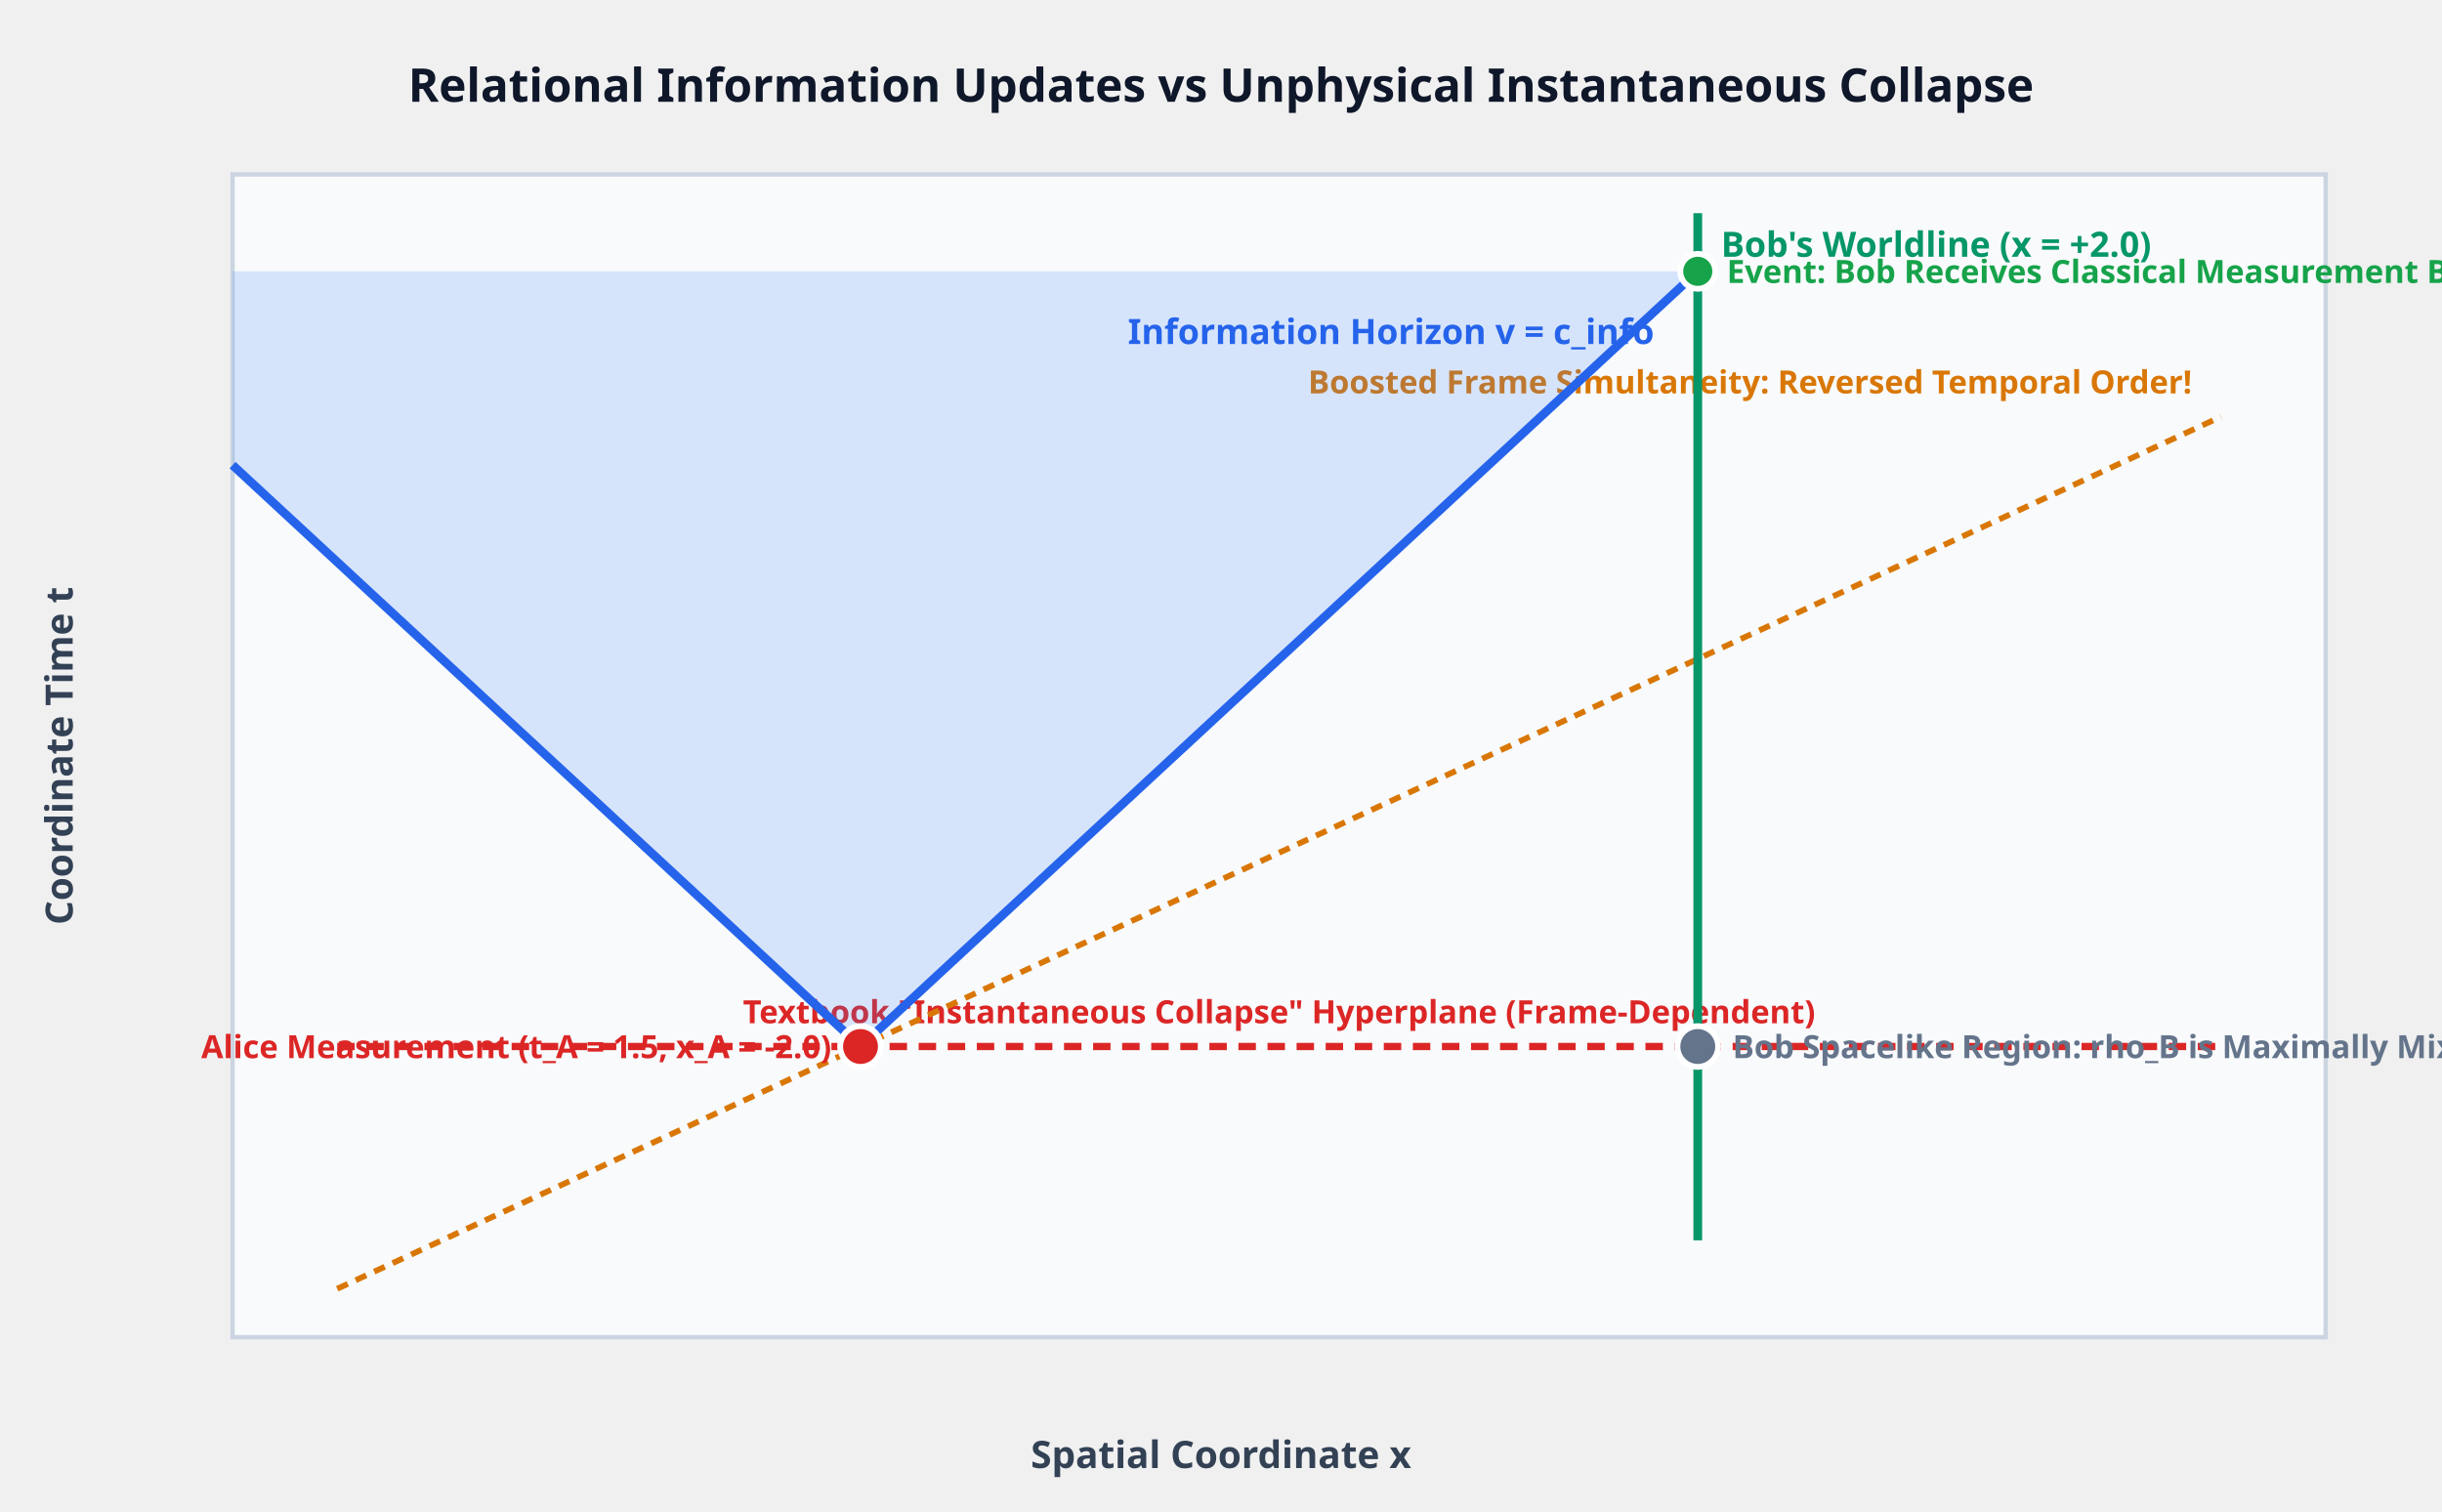
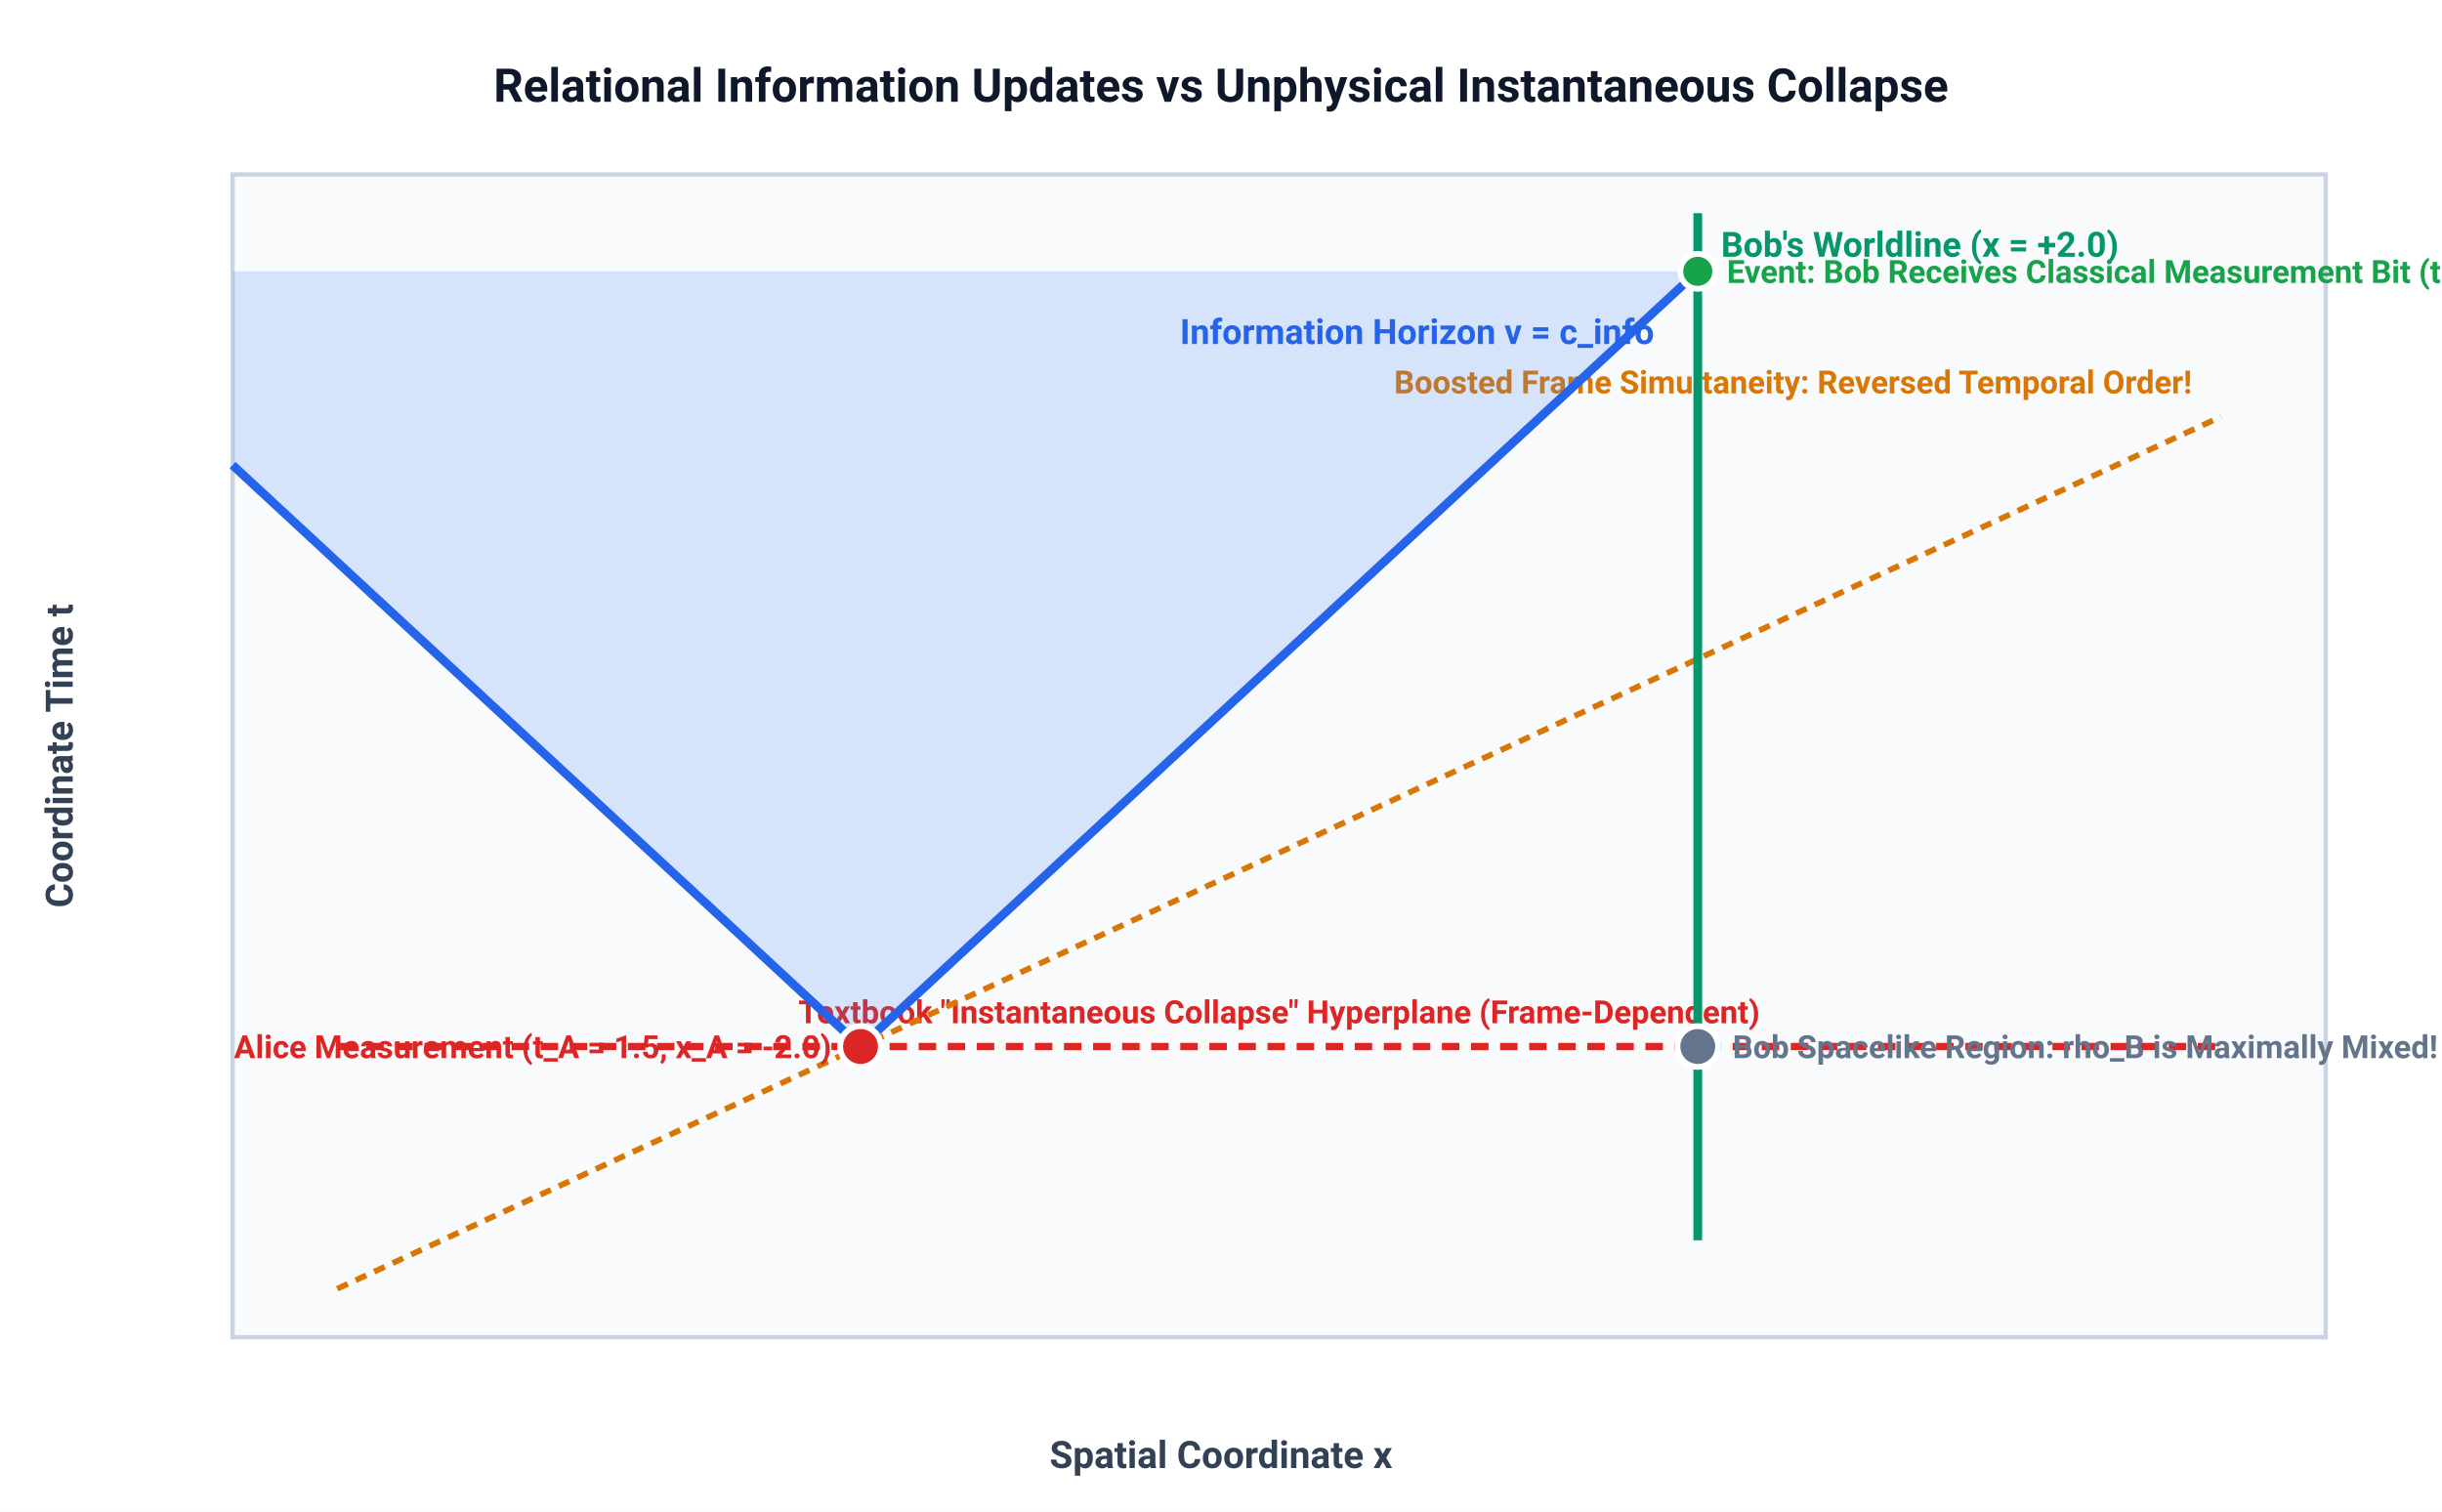
- <svg xmlns="http://www.w3.org/2000/svg" viewBox="0 0 840 520" width="840" height="520" style="background-color: #ffffff; font-family: sans-serif;">
+ <svg xmlns="http://www.w3.org/2000/svg" viewBox="0 0 840 520" width="840" height="520" style="background-color: #ffffff; font-family: system-ui, -apple-system, BlinkMacSystemFont, 'Segoe UI', Roboto, sans-serif;">
+   <rect width="100%" height="100%" fill="#ffffff" />
  <text x="420.0" y="35" text-anchor="middle" font-size="16" font-weight="bold" fill="#0f172a">Relational Information Updates vs Unphysical Instantaneous Collapse</text>
  <rect x="80" y="60" width="720" height="400" fill="#f8fafc" stroke="#cbd5e1" stroke-width="1.5" />
  <line x1="116.0" y1="360.0" x2="764.0" y2="360.0" stroke="#dc2626" stroke-width="2.5" stroke-dasharray="6 4" />
  <text x="440.0" y="352.0" text-anchor="middle" font-size="11" font-weight="bold" fill="#dc2626">Textbook "Instantaneous Collapse" Hyperplane (Frame-Dependent)</text>
  <line x1="116.0" y1="443.333" x2="764.0" y2="143.333" stroke="#d97706" stroke-width="2" stroke-dasharray="4 3" />
  <text x="754.0" y="135.333" text-anchor="end" font-size="11" font-weight="bold" fill="#d97706">Boosted Frame Simultaneity: Reversed Temporal Order!</text>
  <polygon points="296.0,360.0 584.0,93.333 80.0,93.333 80.0,160.0" fill="#3b82f6" opacity="0.18" />
  <line x1="296.0" y1="360.0" x2="584.0" y2="93.333" stroke="#2563eb" stroke-width="3" />
  <line x1="296.0" y1="360.0" x2="80.0" y2="160.0" stroke="#2563eb" stroke-width="3" />
  <text x="569.0" y="118.333" text-anchor="end" font-size="12" font-weight="bold" fill="#2563eb">Information Horizon v = c_info</text>
  <line x1="584.0" y1="426.667" x2="584.0" y2="73.333" stroke="#059669" stroke-width="3" />
  <text x="592.0" y="88.333" font-size="12" font-weight="bold" fill="#059669">Bob's Worldline (x = +2.0)</text>
  <circle cx="584.0" cy="93.333" r="6" fill="#16a34a" stroke="#ffffff" stroke-width="2" />
  <text x="594.0" y="97.333" font-size="11" font-weight="bold" fill="#16a34a">Event: Bob Receives Classical Measurement Bit (t = 5.5)</text>
  <circle cx="296.0" cy="360.0" r="7" fill="#dc2626" stroke="#ffffff" stroke-width="2" />
  <text x="286.0" y="364.0" text-anchor="end" font-size="11" font-weight="bold" fill="#dc2626">Alice Measurement (t_A = 1.5, x_A = -2.0)</text>
  <circle cx="584.0" cy="360.0" r="7" fill="#64748b" stroke="#ffffff" stroke-width="2" />
  <text x="596.0" y="364.0" text-anchor="start" font-size="11" font-weight="bold" fill="#64748b">Bob Spacelike Region: rho_B is Maximally Mixed!</text>
  <text x="420.0" y="505" text-anchor="middle" font-size="13" font-weight="bold" fill="#334155">Spatial Coordinate x</text>
  <text x="25" y="260.0" text-anchor="middle" font-size="13" font-weight="bold" fill="#334155" transform="rotate(-90 25 260.0)">Coordinate Time t</text>
</svg>
